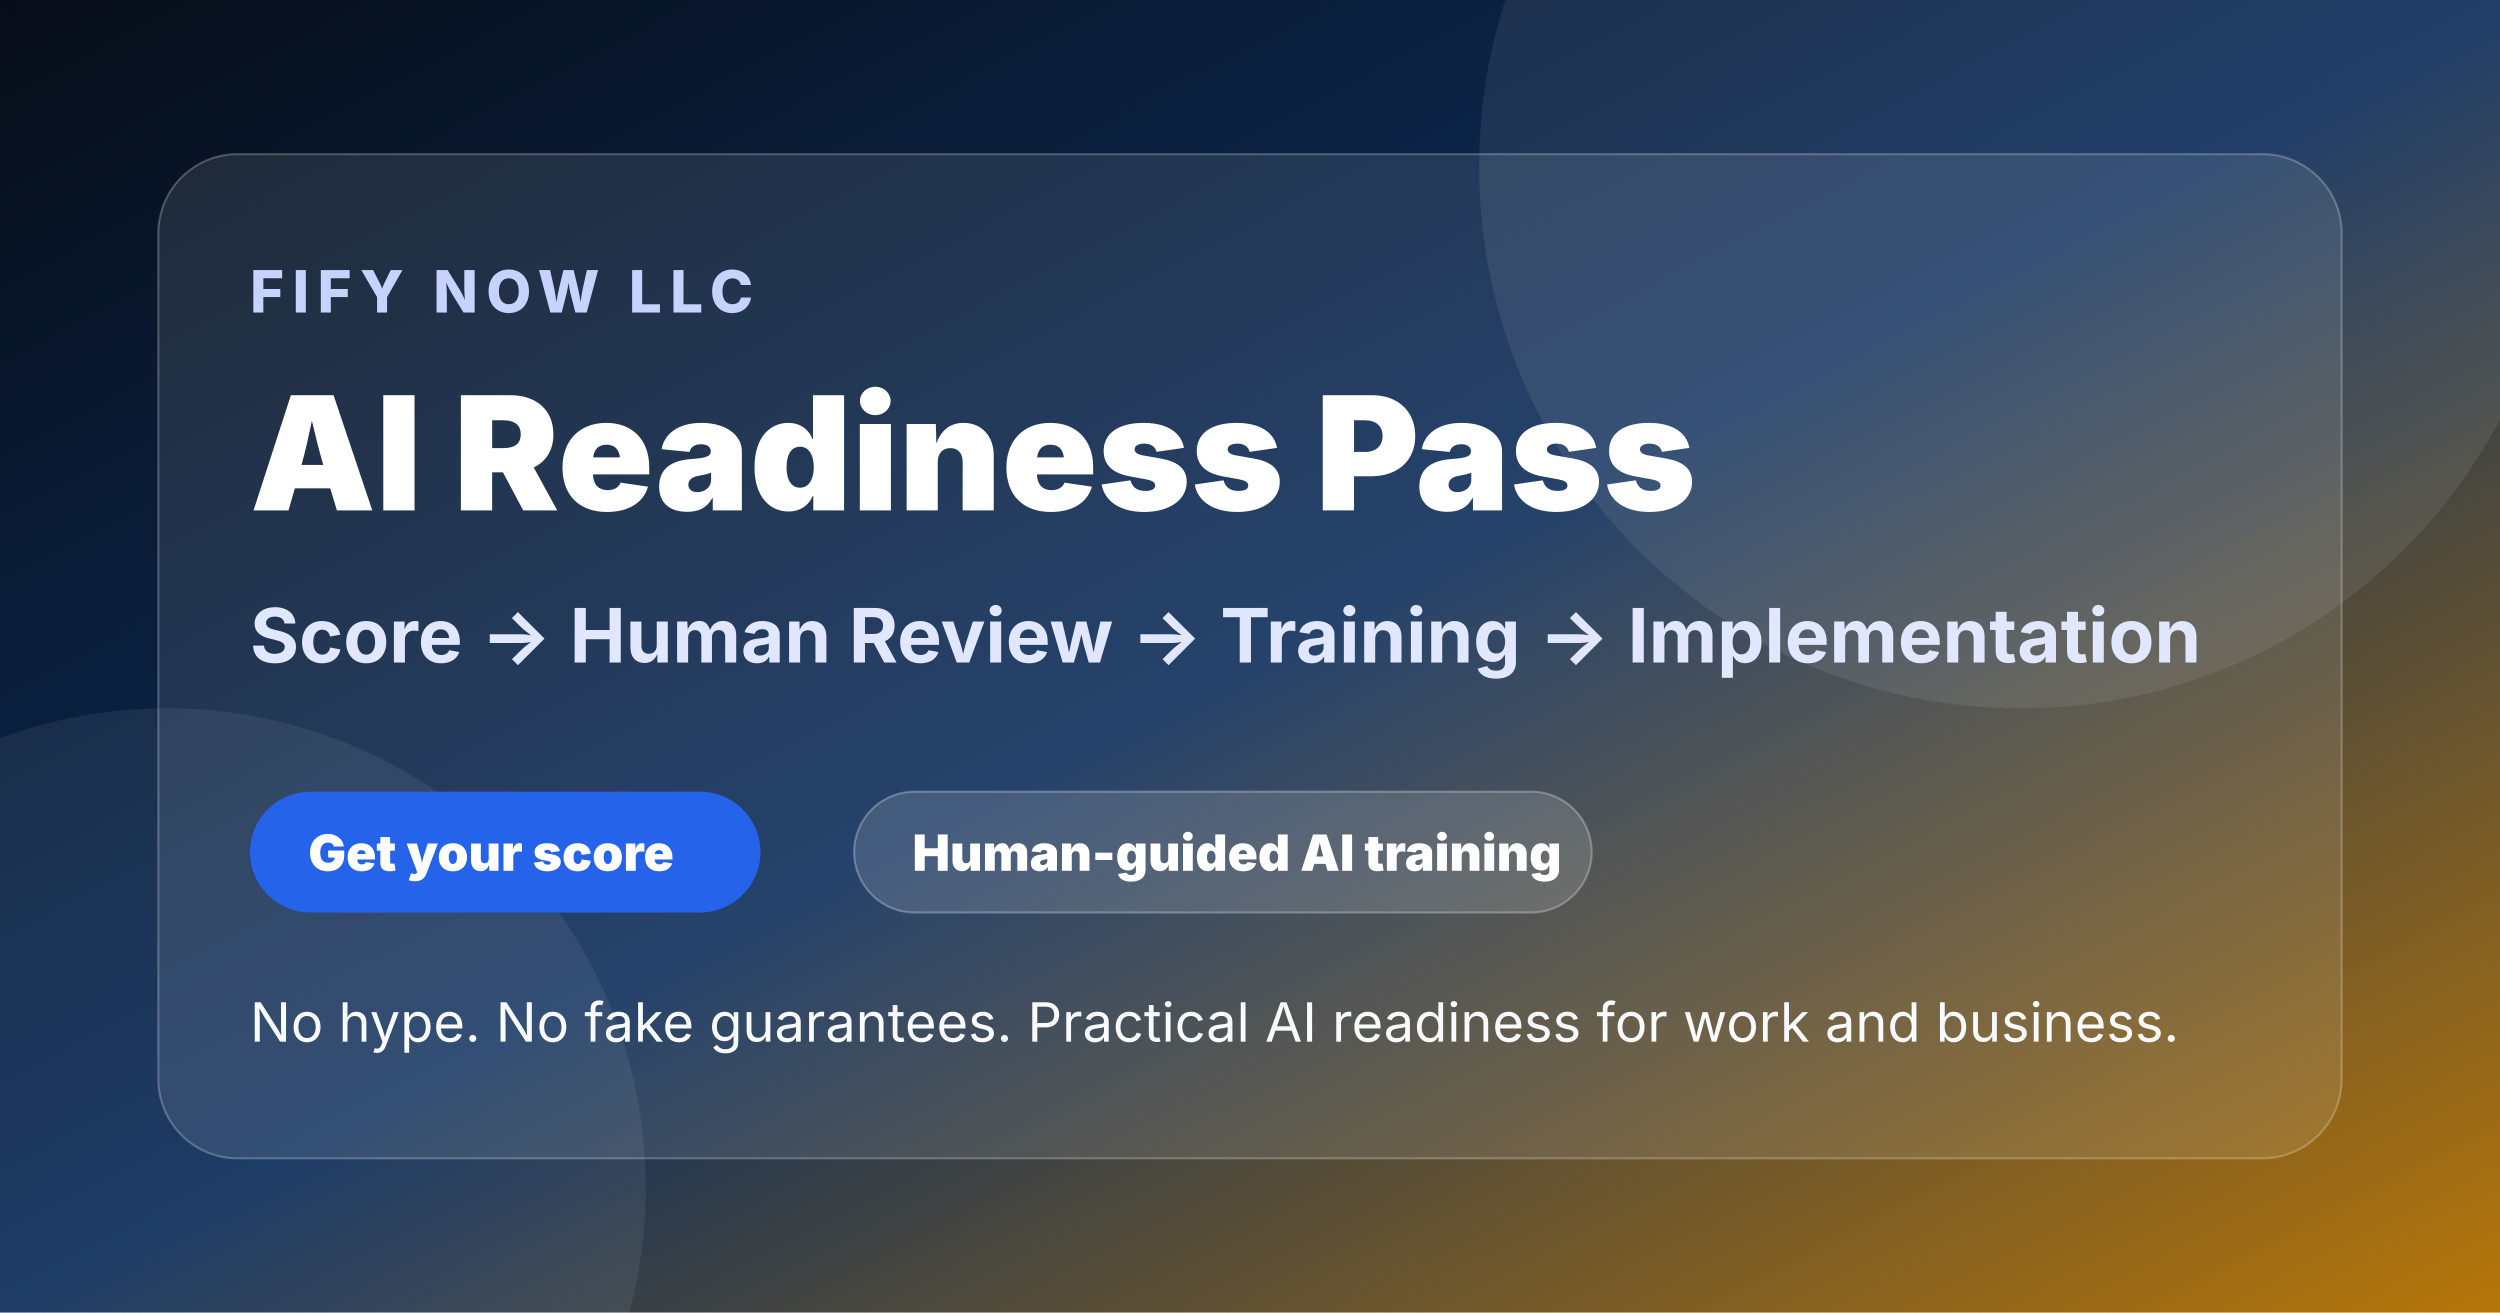
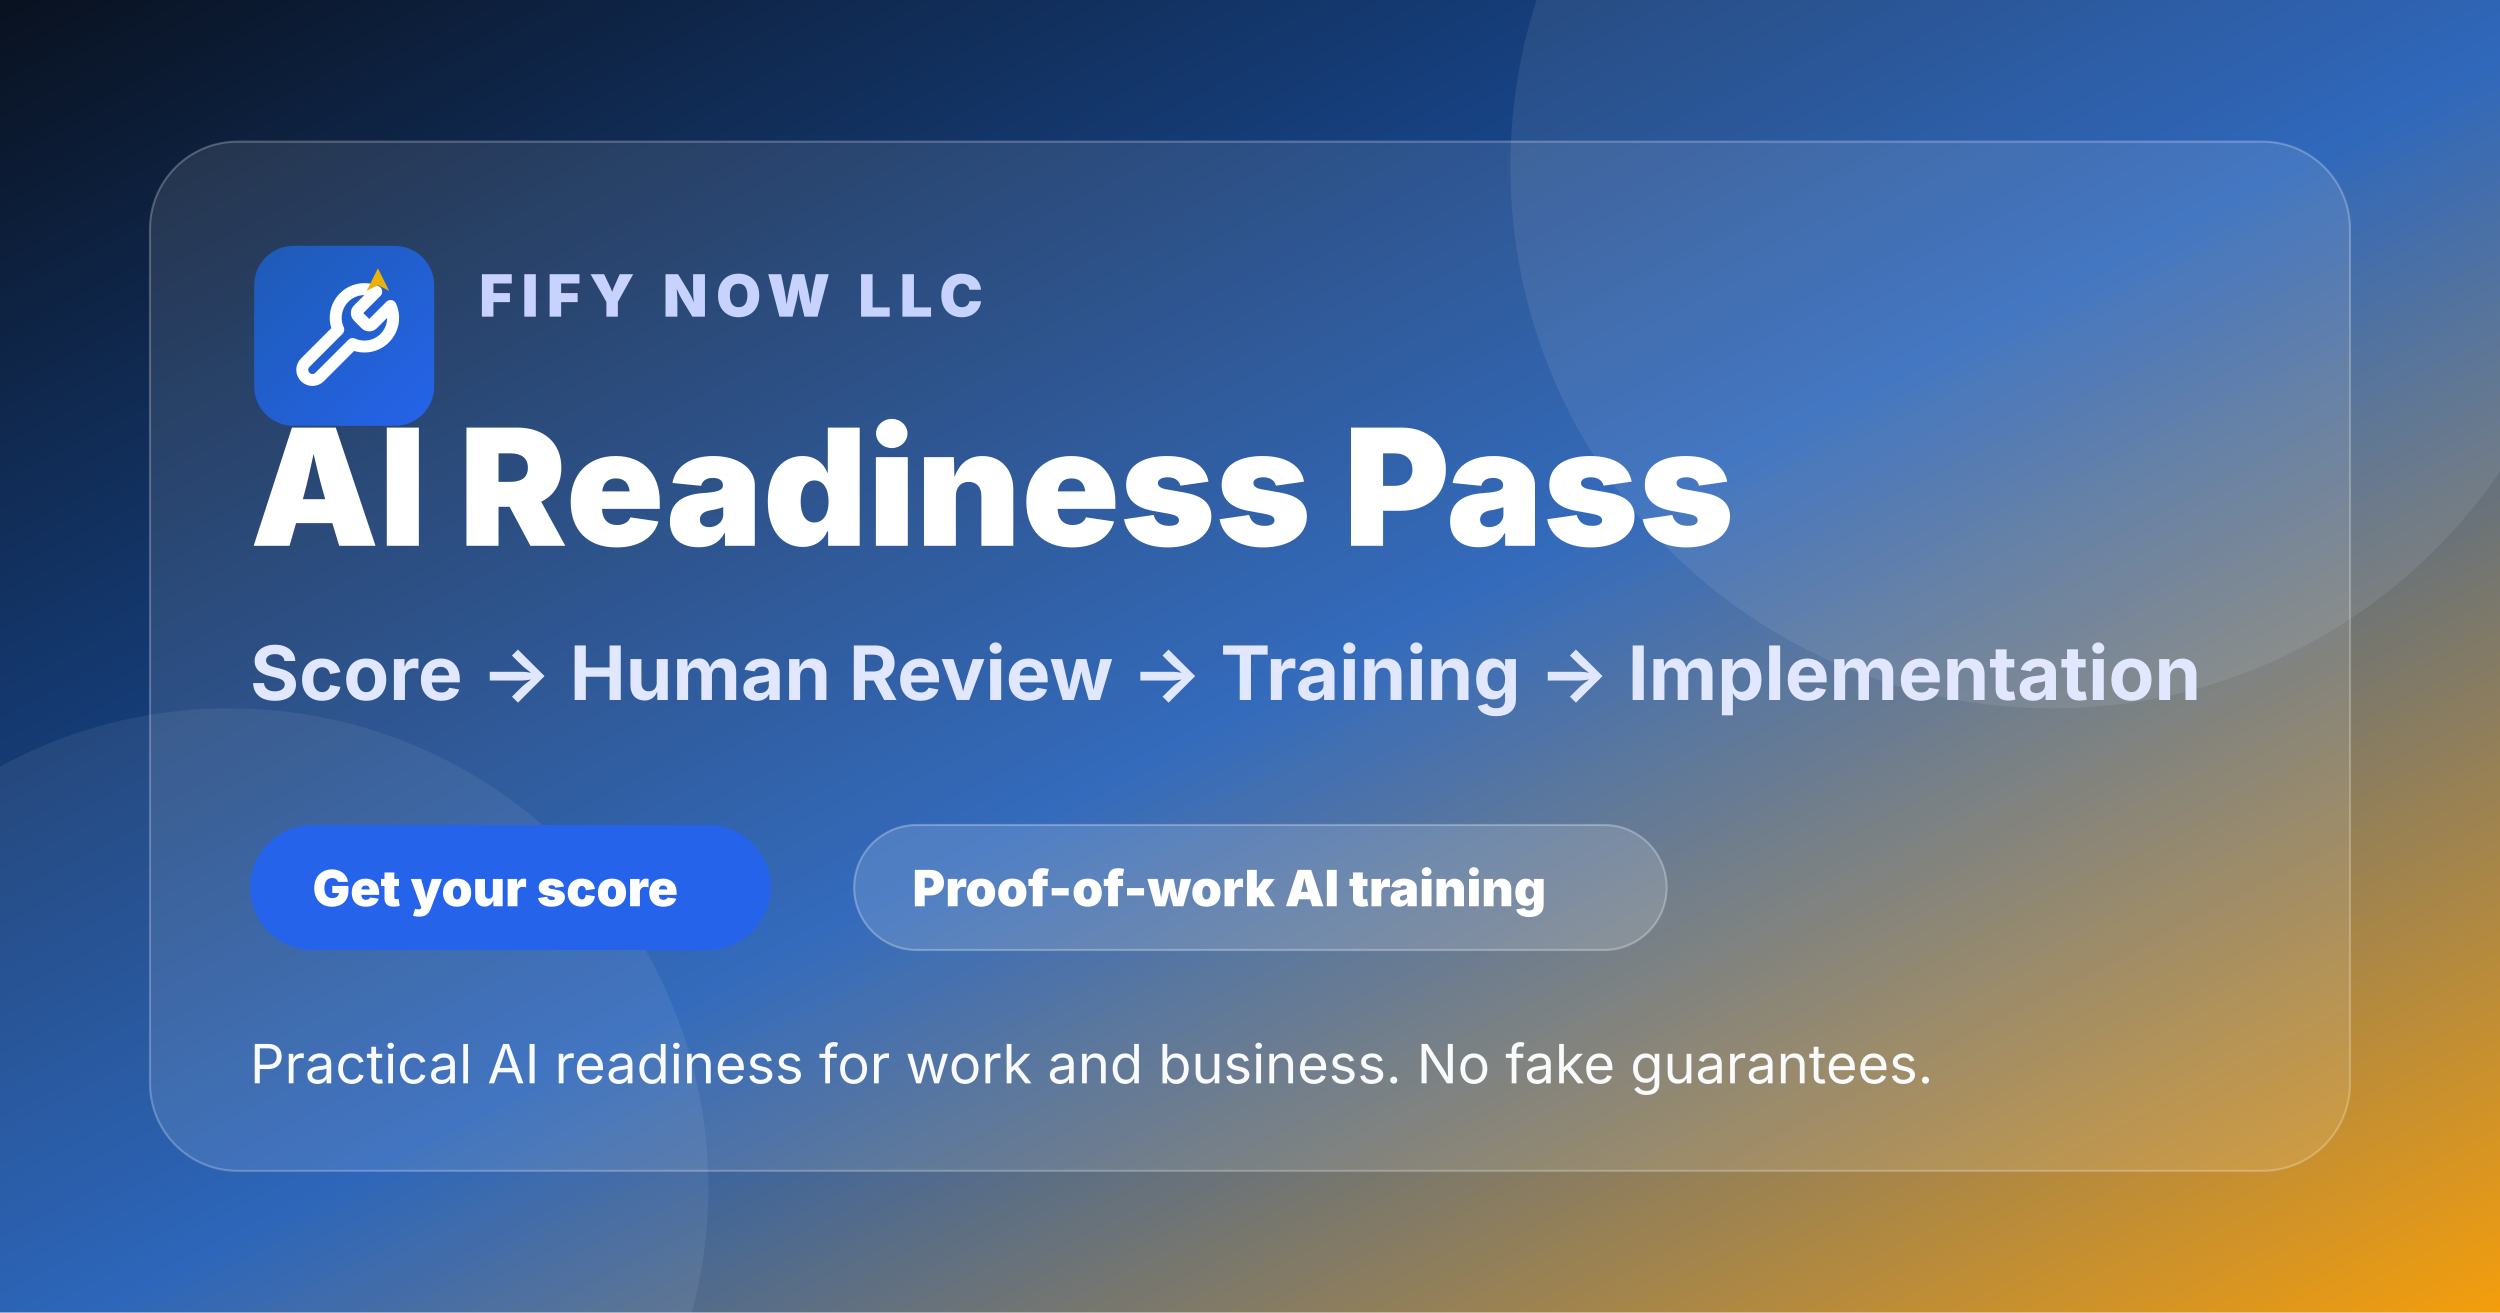
<svg xmlns="http://www.w3.org/2000/svg" width="1200" height="630" viewBox="0 0 1200 630" role="img" aria-labelledby="title desc">
  <defs>
    <linearGradient id="bg" x1="0" y1="0" x2="1" y2="1">
      <stop stop-color="#09111f" />
-       <stop offset=".5" stop-color="#123d7a" />
+       <stop offset=".52" stop-color="#1e5bb5" />
      <stop offset="1" stop-color="#f59e0b" />
    </linearGradient>
-     <filter id="grain">
-       <feTurbulence type="fractalNoise" baseFrequency=".65" numOctaves="3" stitchTiles="stitch" />
-       <feColorMatrix type="saturate" values="0" />
-       <feComponentTransfer>
-         <feFuncA type="table" tableValues="0 .12" />
-       </feComponentTransfer>
-       <feBlend mode="soft-light" in2="SourceGraphic" />
-     </filter>
+     <linearGradient id="logoBg" x1="0%" y1="0%" x2="100%" y2="100%">
+       <stop offset="0%" stop-color="#1e5bb5" />
+       <stop offset="100%" stop-color="#2563eb" />
+     </linearGradient>
  </defs>
  <rect width="1200" height="630" fill="url(#bg)" />
-   <rect width="1200" height="630" filter="url(#grain)" opacity=".25" />
-   <circle cx="970" cy="80" r="260" fill="#ffffff" opacity=".08" />
-   <circle cx="80" cy="570" r="230" fill="#ffffff" opacity=".07" />
-   <rect x="76" y="74" width="1048" height="482" rx="38" fill="rgba(255,255,255,.10)" stroke="rgba(255,255,255,.24)" />
-   <text x="120" y="150" fill="#c7d2fe" font-family="Inter, Arial, sans-serif" font-weight="800" font-size="28" letter-spacing="4">FIFY NOW LLC</text>
-   <text x="120" y="245" fill="#ffffff" font-family="Inter, Arial, sans-serif" font-weight="900" font-size="76">AI Readiness Pass</text>
-   <text x="120" y="318" fill="#e0e7ff" font-family="Inter, Arial, sans-serif" font-weight="700" font-size="36">Score → Human Review → Training → Implementation</text>
-   <g transform="translate(120 380)">
-     <rect width="245" height="58" rx="29" fill="#2563eb" />
-     <text x="28" y="38" fill="#fff" font-family="Inter, Arial, sans-serif" font-weight="900" font-size="24">Get your score</text>
+   <circle cx="985" cy="80" r="260" fill="#ffffff" opacity=".08" />
+   <circle cx="110" cy="570" r="230" fill="#ffffff" opacity=".07" />
+   <rect x="72" y="68" width="1056" height="494" rx="42" fill="rgba(255,255,255,.10)" stroke="rgba(255,255,255,.25)" />
+   <g transform="translate(122 118) scale(1.35)">
+     <rect width="64" height="64" rx="14" fill="url(#logoBg)" />
+     <g transform="translate(12, 12) scale(1.7)" stroke="white" stroke-width="2.5" fill="none" stroke-linecap="round" stroke-linejoin="round">
+       <path d="M14.7 6.3a1 1 0 0 0 0 1.4l1.6 1.6a1 1 0 0 0 1.4 0l3.77-3.77a6 6 0 0 1-7.94 7.94l-6.91 6.91a2.12 2.12 0 0 1-3-3l6.91-6.91a6 6 0 0 1 7.94-7.94l-3.76 3.76z" />
+     </g>
+     <path d="M44 8 L48 16 L44 14 L40 16 Z" fill="#eab308" />
  </g>
-   <g transform="translate(410 380)">
-     <rect width="354" height="58" rx="29" fill="rgba(255,255,255,.14)" stroke="rgba(255,255,255,.28)" />
-     <text x="28" y="38" fill="#fff" font-family="Inter, Arial, sans-serif" font-weight="900" font-size="24">Human-guided AI training</text>
+   <text x="230" y="152" fill="#c7d2fe" font-family="Inter, Arial, sans-serif" font-weight="900" font-size="28" letter-spacing="4">FIFY NOW LLC</text>
+   <text x="120" y="262" fill="#ffffff" font-family="Inter, Arial, sans-serif" font-weight="900" font-size="78">AI Readiness Pass</text>
+   <text x="120" y="336" fill="#e0e7ff" font-family="Inter, Arial, sans-serif" font-weight="700" font-size="36">Score → Human Review → Training → Implementation</text>
+   <g transform="translate(120 396)">
+     <rect width="250" height="60" rx="30" fill="#2563eb" />
+     <text x="30" y="39" fill="#fff" font-family="Inter, Arial, sans-serif" font-weight="900" font-size="24">Get your score</text>
  </g>
-   <text x="120" y="500" fill="#f8fafc" font-family="Inter, Arial, sans-serif" font-size="26">No hype. No fake guarantees. Practical AI readiness for work and business.</text>
+   <g transform="translate(410 396)">
+     <rect width="390" height="60" rx="30" fill="rgba(255,255,255,.14)" stroke="rgba(255,255,255,.28)" />
+     <text x="28" y="39" fill="#fff" font-family="Inter, Arial, sans-serif" font-weight="900" font-size="24">Proof-of-work AI training</text>
+   </g>
+   <text x="120" y="520" fill="#f8fafc" font-family="Inter, Arial, sans-serif" font-size="26">Practical AI readiness for work and business. No fake guarantees.</text>
</svg>
